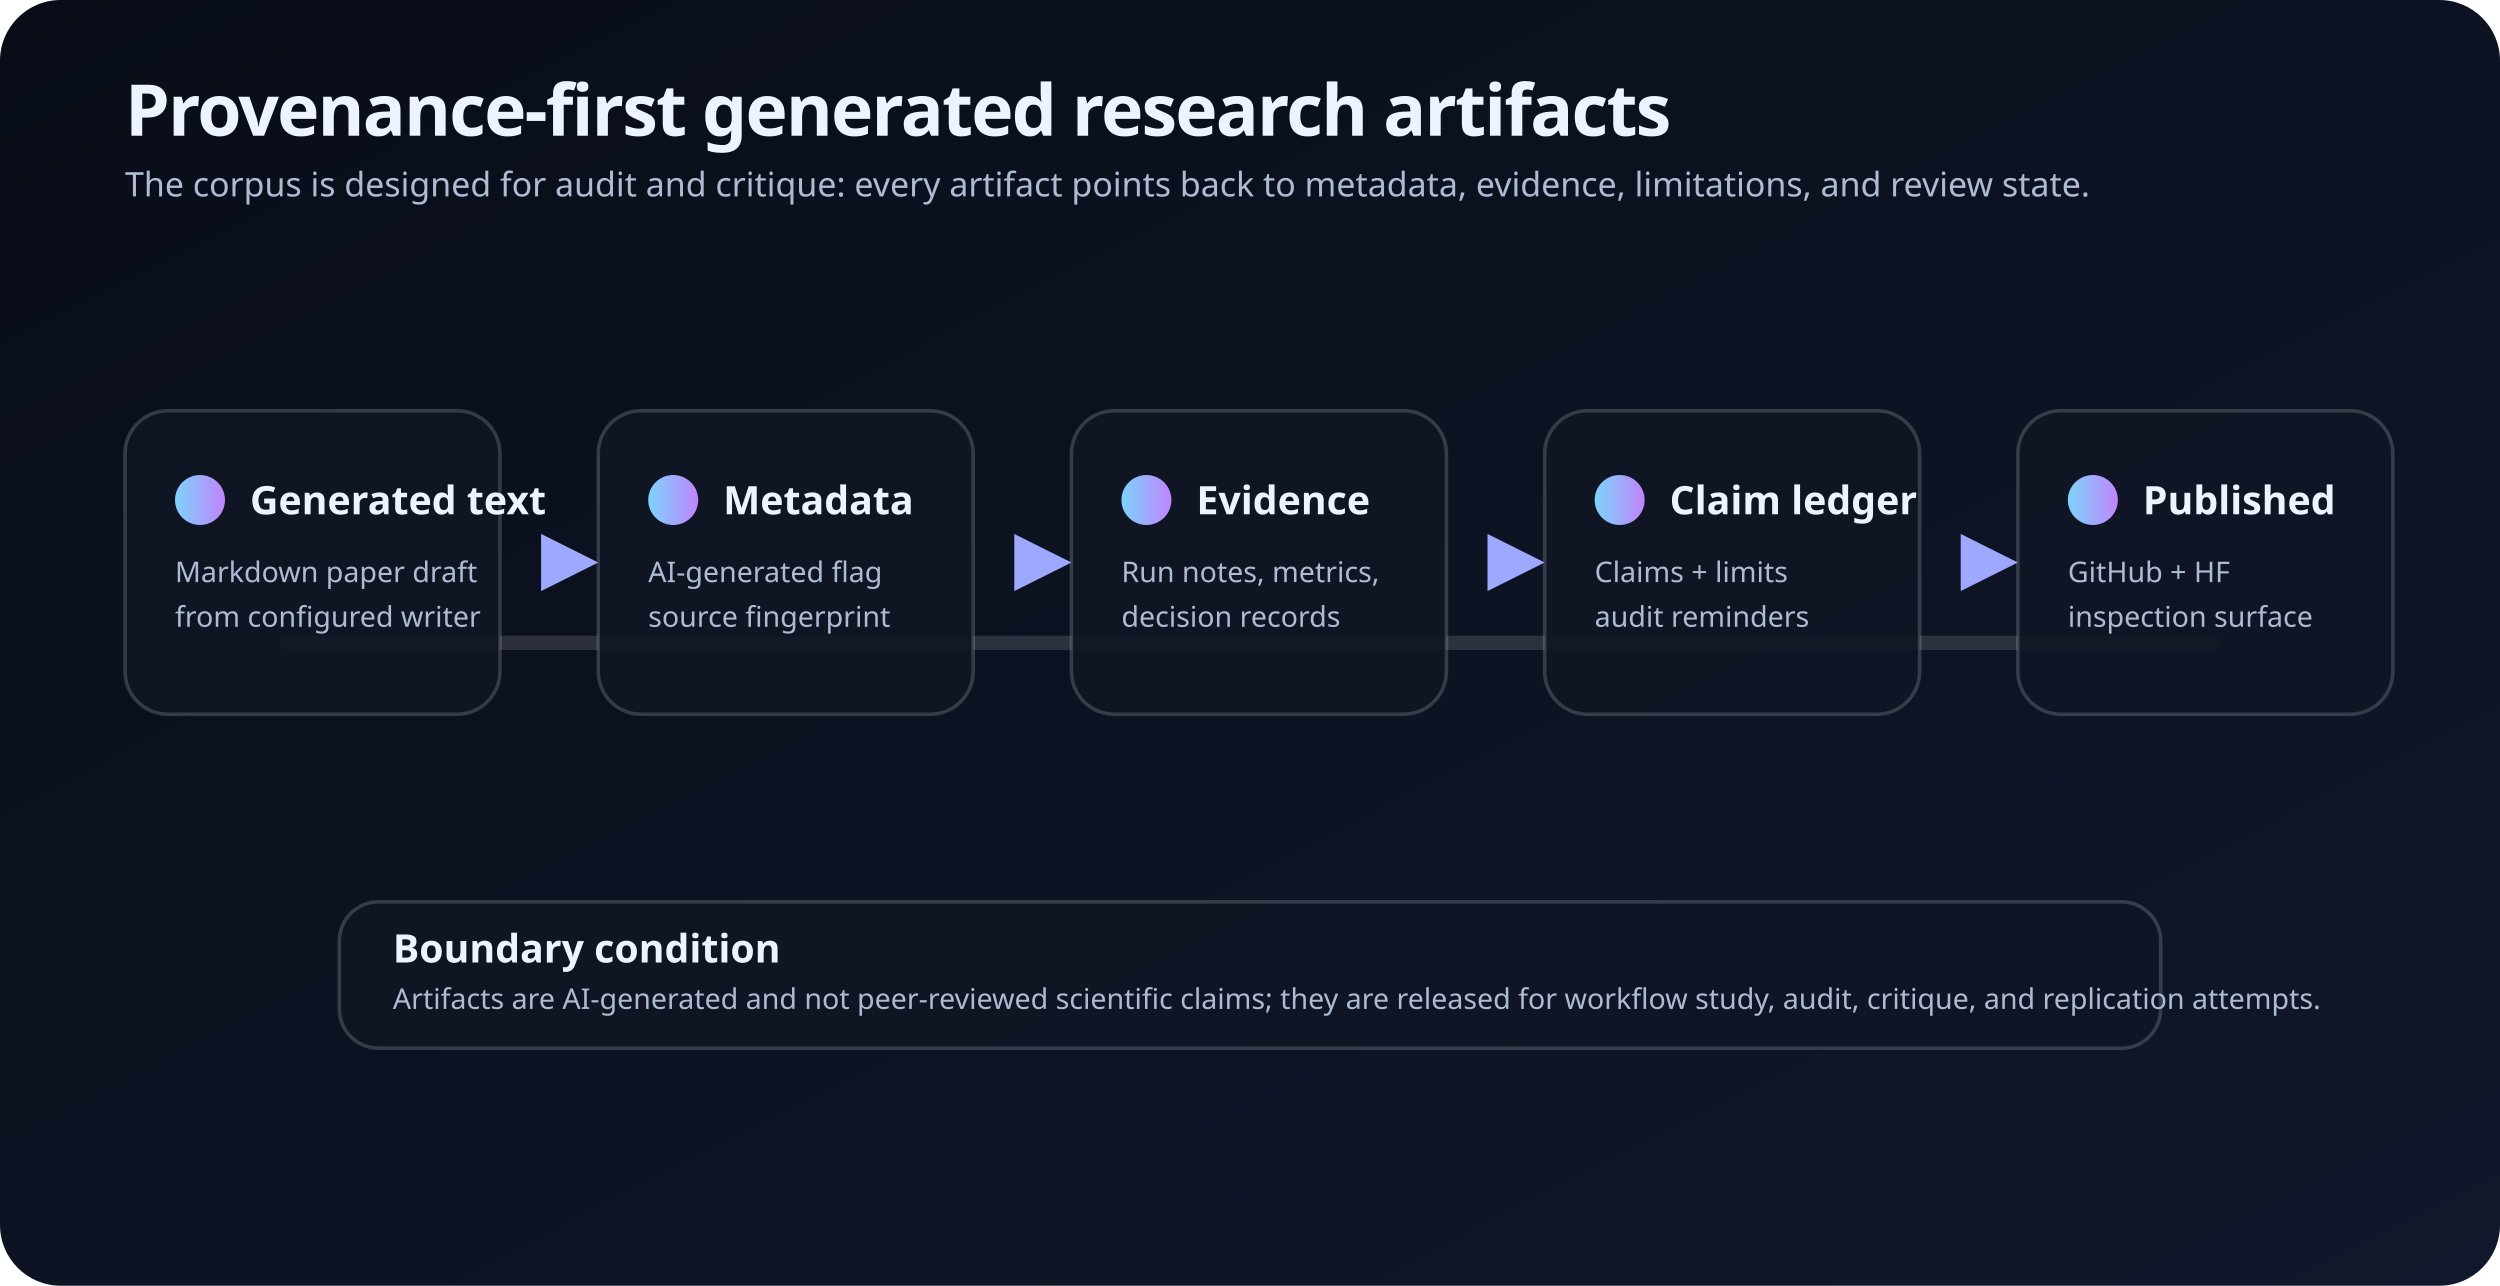
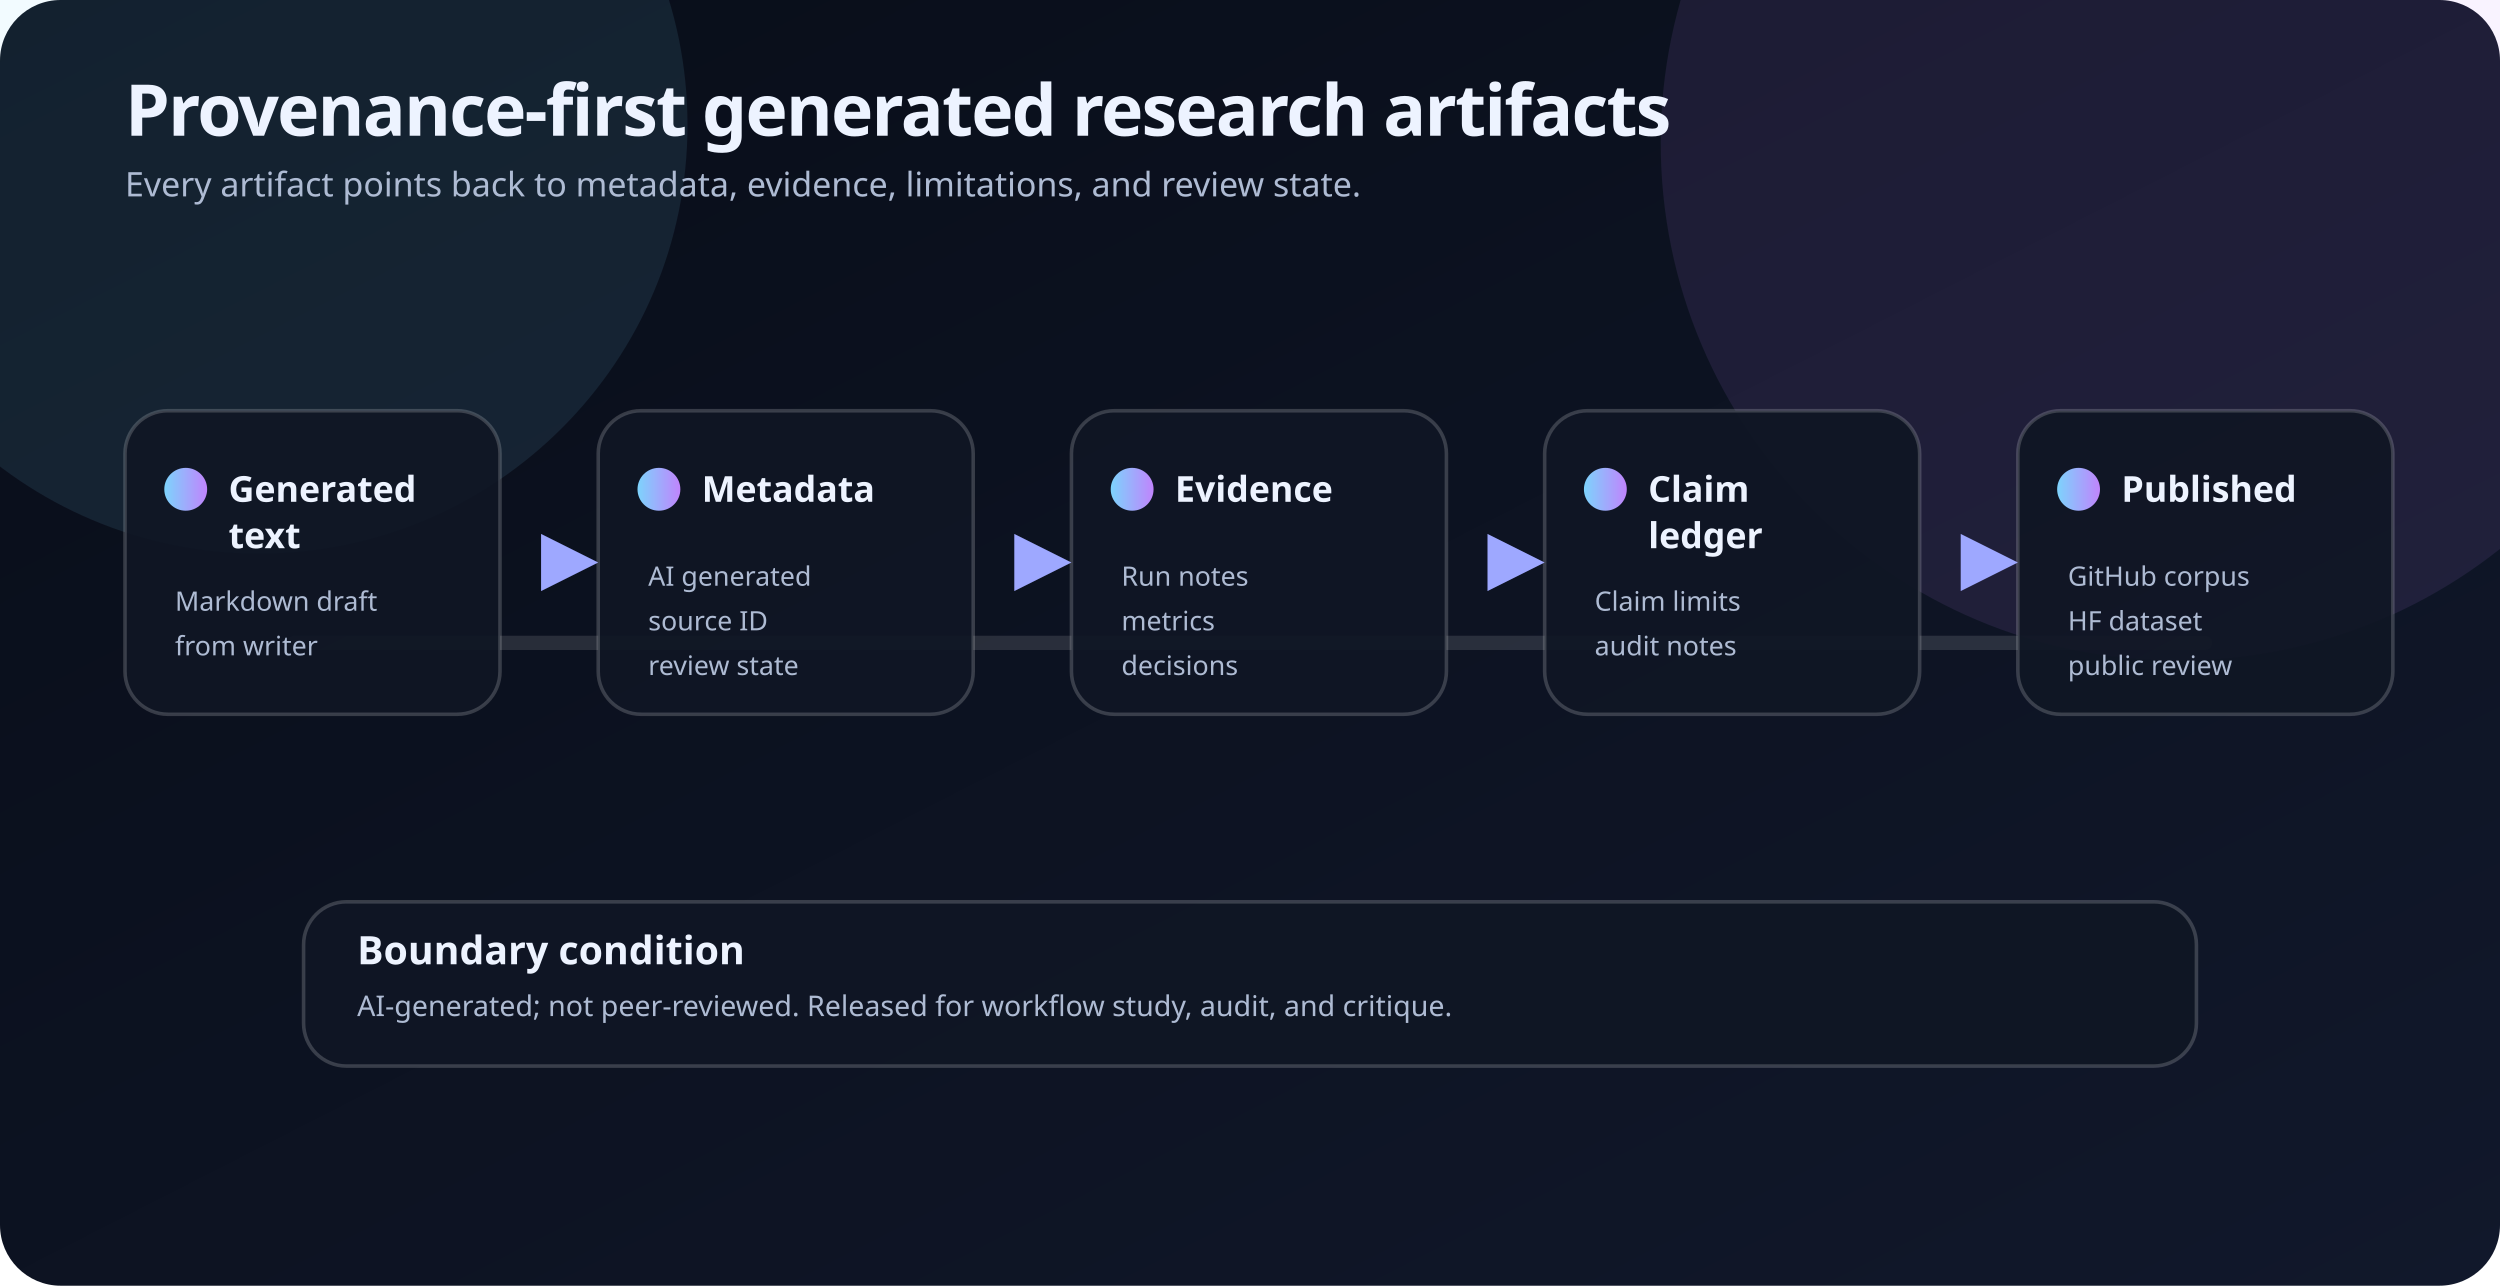
<svg xmlns="http://www.w3.org/2000/svg" viewBox="0 0 1400 720" role="img" aria-labelledby="title desc">
  <defs>
    <linearGradient id="bg" x1="0" y1="0" x2="1" y2="1">
      <stop stop-color="#080d18" />
      <stop offset="1" stop-color="#11182b" />
    </linearGradient>
    <linearGradient id="accent" x1="0" y1="0" x2="1" y2="0">
      <stop stop-color="#7dd3fc" />
      <stop offset="1" stop-color="#c084fc" />
    </linearGradient>
    <marker id="arrow" markerWidth="12" markerHeight="12" refX="10" refY="6" orient="auto">
      <path d="M2 2 L10 6 L2 10 Z" fill="#9ea8ff" />
    </marker>
-     <style>.title{font:800 40px ui-sans-serif,system-ui,Segoe UI,sans-serif;fill:#edf3ff;letter-spacing:-1px}.sub{font:500 19px ui-sans-serif,system-ui,Segoe UI,sans-serif;fill:#aebbd3}.box{fill:rgba(16,22,36,.9);stroke:rgba(255,255,255,.17);stroke-width:2}.label{font:800 22px ui-sans-serif,system-ui,Segoe UI,sans-serif;fill:#edf3ff}.small{font:500 16px ui-sans-serif,system-ui,Segoe UI,sans-serif;fill:#aebbd3}.warn{fill:#fde68a}.good{fill:#86efac}.arrow{stroke:url(#accent);stroke-width:4;fill:none;stroke-linecap:round;marker-end:url(#arrow)}.rail{stroke:rgba(255,255,255,.13);stroke-width:8;stroke-linecap:round}.dot{fill:url(#accent)}</style>
+     <style>
+       .title{font:800 40px ui-sans-serif,system-ui,Segoe UI,sans-serif;fill:#edf3ff;letter-spacing:-1px}
+       .sub{font:500 19px ui-sans-serif,system-ui,Segoe UI,sans-serif;fill:#aebbd3}
+       .box{fill:rgba(16,22,36,.92);stroke:rgba(255,255,255,.18);stroke-width:2}
+       .label{font:800 20px ui-sans-serif,system-ui,Segoe UI,sans-serif;fill:#edf3ff}
+       .small{font:500 15px ui-sans-serif,system-ui,Segoe UI,sans-serif;fill:#aebbd3}
+       .caveat-title{font:800 22px ui-sans-serif,system-ui,Segoe UI,sans-serif;fill:#edf3ff}
+       .caveat{font:500 16px ui-sans-serif,system-ui,Segoe UI,sans-serif;fill:#aebbd3}
+       .arrow{stroke:url(#accent);stroke-width:4;fill:none;stroke-linecap:round;marker-end:url(#arrow)}
+       .rail{stroke:rgba(255,255,255,.12);stroke-width:8;stroke-linecap:round}
+       .dot{fill:url(#accent)}
+     </style>
  </defs>
  <rect width="1400" height="720" rx="34" fill="url(#bg)" />
+   <circle cx="145" cy="70" r="240" fill="#7dd3fc" opacity=".10" />
+   <circle cx="1220" cy="80" r="290" fill="#c084fc" opacity=".10" />
  <text x="70" y="76" class="title">Provenance-first generated research artifacts</text>
-   <text x="70" y="110" class="sub">The corpus is designed for audit and critique: every artifact points back to metadata, evidence, limitations, and review state.</text>
-   <line class="rail" x1="160" y1="360" x2="1240" y2="360" />
+   <text x="70" y="110" class="sub">Every artifact points back to metadata, evidence, limitations, and review state.</text>
+   <line class="rail" x1="165" y1="360" x2="1235" y2="360" />
  <g transform="translate(70 230)">
    <rect class="box" width="210" height="170" rx="24" />
-     <circle class="dot" cx="42" cy="50" r="14" />
-     <text class="label" x="70" y="58">Generated text</text>
-     <text class="small" x="28" y="96">Markdown paper draft</text>
-     <text class="small" x="28" y="121">from configured writer</text>
+     <circle class="dot" cx="34" cy="44" r="12" />
+     <text class="label" x="58" y="51">Generated</text>
+     <text class="label" x="58" y="77">text</text>
+     <text class="small" x="28" y="112">Markdown draft</text>
+     <text class="small" x="28" y="137">from writer</text>
  </g>
  <g transform="translate(335 230)">
    <rect class="box" width="210" height="170" rx="24" />
-     <circle class="dot" cx="42" cy="50" r="14" />
-     <text class="label" x="70" y="58">Metadata</text>
-     <text class="small" x="28" y="96">AI-generated flag</text>
-     <text class="small" x="28" y="121">source fingerprint</text>
+     <circle class="dot" cx="34" cy="44" r="12" />
+     <text class="label" x="58" y="51">Metadata</text>
+     <text class="small" x="28" y="98">AI generated</text>
+     <text class="small" x="28" y="123">source ID</text>
+     <text class="small" x="28" y="148">review state</text>
  </g>
  <g transform="translate(600 230)">
    <rect class="box" width="210" height="170" rx="24" />
-     <circle class="dot" cx="42" cy="50" r="14" />
-     <text class="label" x="70" y="58">Evidence</text>
-     <text class="small" x="28" y="96">Run notes, metrics,</text>
-     <text class="small" x="28" y="121">decision records</text>
+     <circle class="dot" cx="34" cy="44" r="12" />
+     <text class="label" x="58" y="51">Evidence</text>
+     <text class="small" x="28" y="98">Run notes</text>
+     <text class="small" x="28" y="123">metrics</text>
+     <text class="small" x="28" y="148">decisions</text>
  </g>
  <g transform="translate(865 230)">
    <rect class="box" width="210" height="170" rx="24" />
-     <circle class="dot" cx="42" cy="50" r="14" />
-     <text class="label" x="70" y="58">Claim ledger</text>
-     <text class="small" x="28" y="96">Claims + limits</text>
-     <text class="small" x="28" y="121">audit reminders</text>
+     <circle class="dot" cx="34" cy="44" r="12" />
+     <text class="label" x="58" y="51">Claim</text>
+     <text class="label" x="58" y="77">ledger</text>
+     <text class="small" x="28" y="112">Claim limits</text>
+     <text class="small" x="28" y="137">audit notes</text>
  </g>
  <g transform="translate(1130 230)">
    <rect class="box" width="210" height="170" rx="24" />
-     <circle class="dot" cx="42" cy="50" r="14" />
-     <text class="label" x="70" y="58">Published</text>
-     <text class="small" x="28" y="96">GitHub + HF</text>
-     <text class="small" x="28" y="121">inspection surface</text>
+     <circle class="dot" cx="34" cy="44" r="12" />
+     <text class="label" x="58" y="51">Published</text>
+     <text class="small" x="28" y="98">GitHub corpus</text>
+     <text class="small" x="28" y="123">HF dataset</text>
+     <text class="small" x="28" y="148">public review</text>
  </g>
  <path class="arrow" d="M280 315 H335" />
  <path class="arrow" d="M545 315 H600" />
  <path class="arrow" d="M810 315 H865" />
  <path class="arrow" d="M1075 315 H1130" />
-   <g transform="translate(190 505)">
-     <rect class="box" width="1020" height="82" rx="22" />
-     <text class="label" x="30" y="34">Boundary condition</text>
-     <text class="small" x="30" y="60">Artifacts are AI-generated and not peer-reviewed scientific claims; they are released for workflow study, audit, critique, and replication attempts.</text>
+   <g transform="translate(170 505)">
+     <rect class="box" width="1060" height="92" rx="24" />
+     <text class="caveat-title" x="30" y="35">Boundary condition</text>
+     <text class="caveat" x="30" y="64">AI-generated; not peer-reviewed. Released for workflow study, audit, and critique.</text>
  </g>
</svg>
